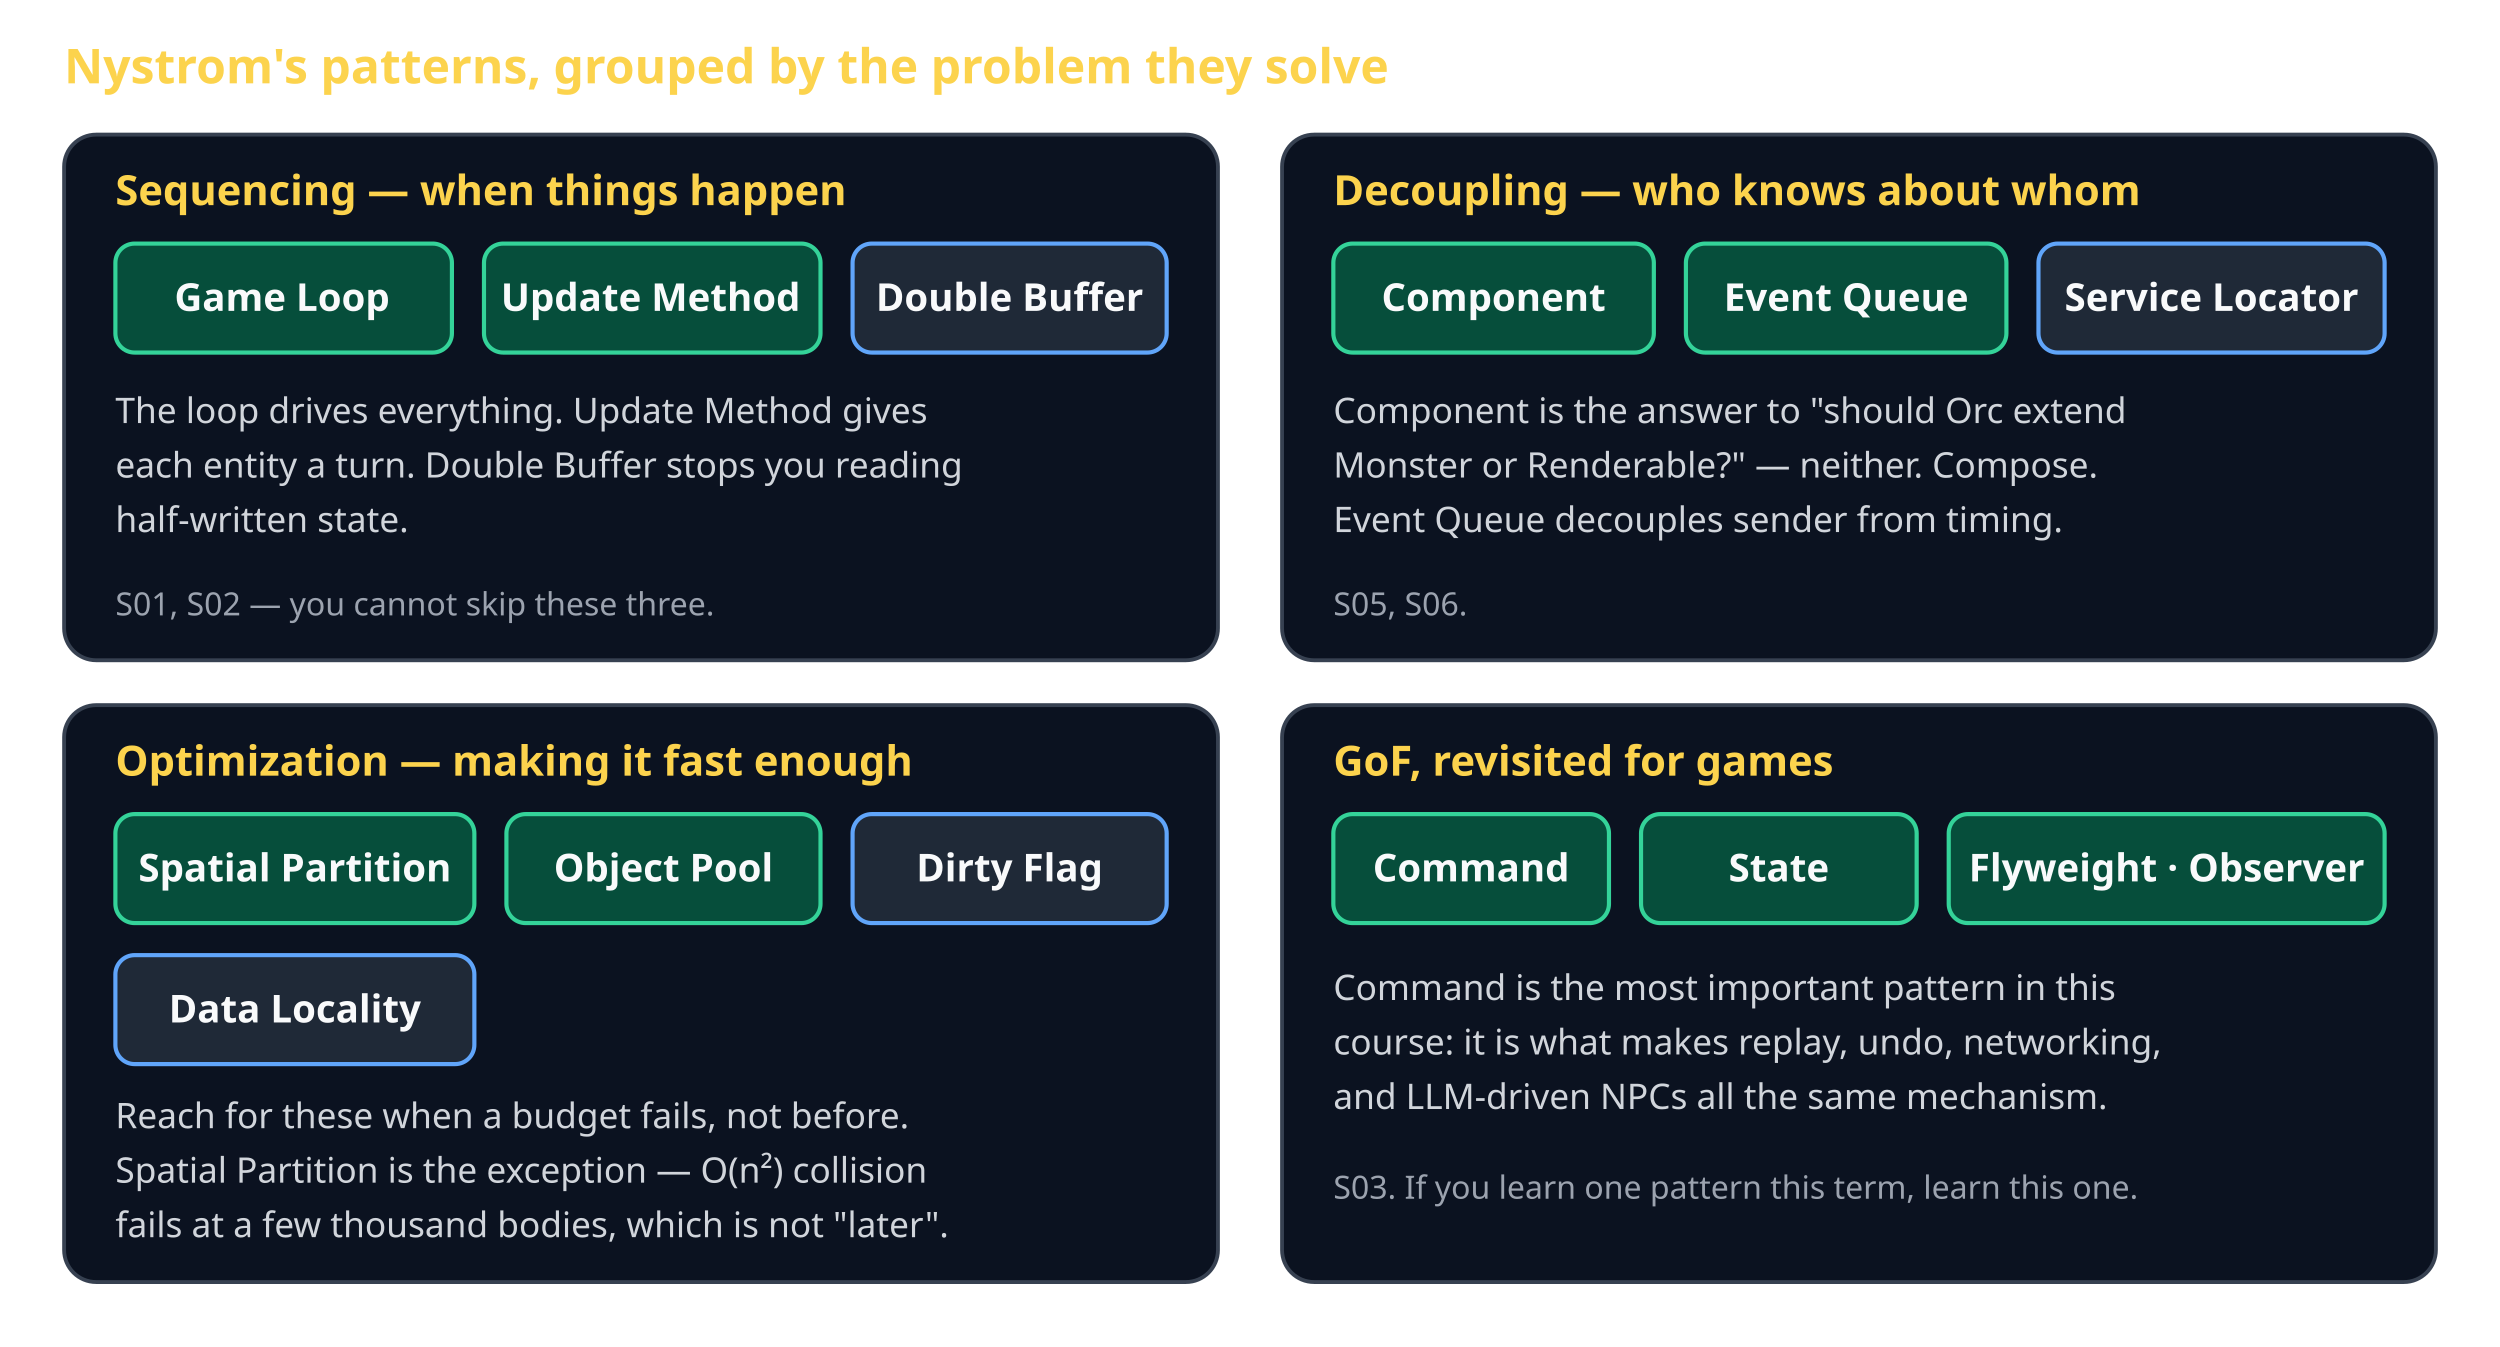
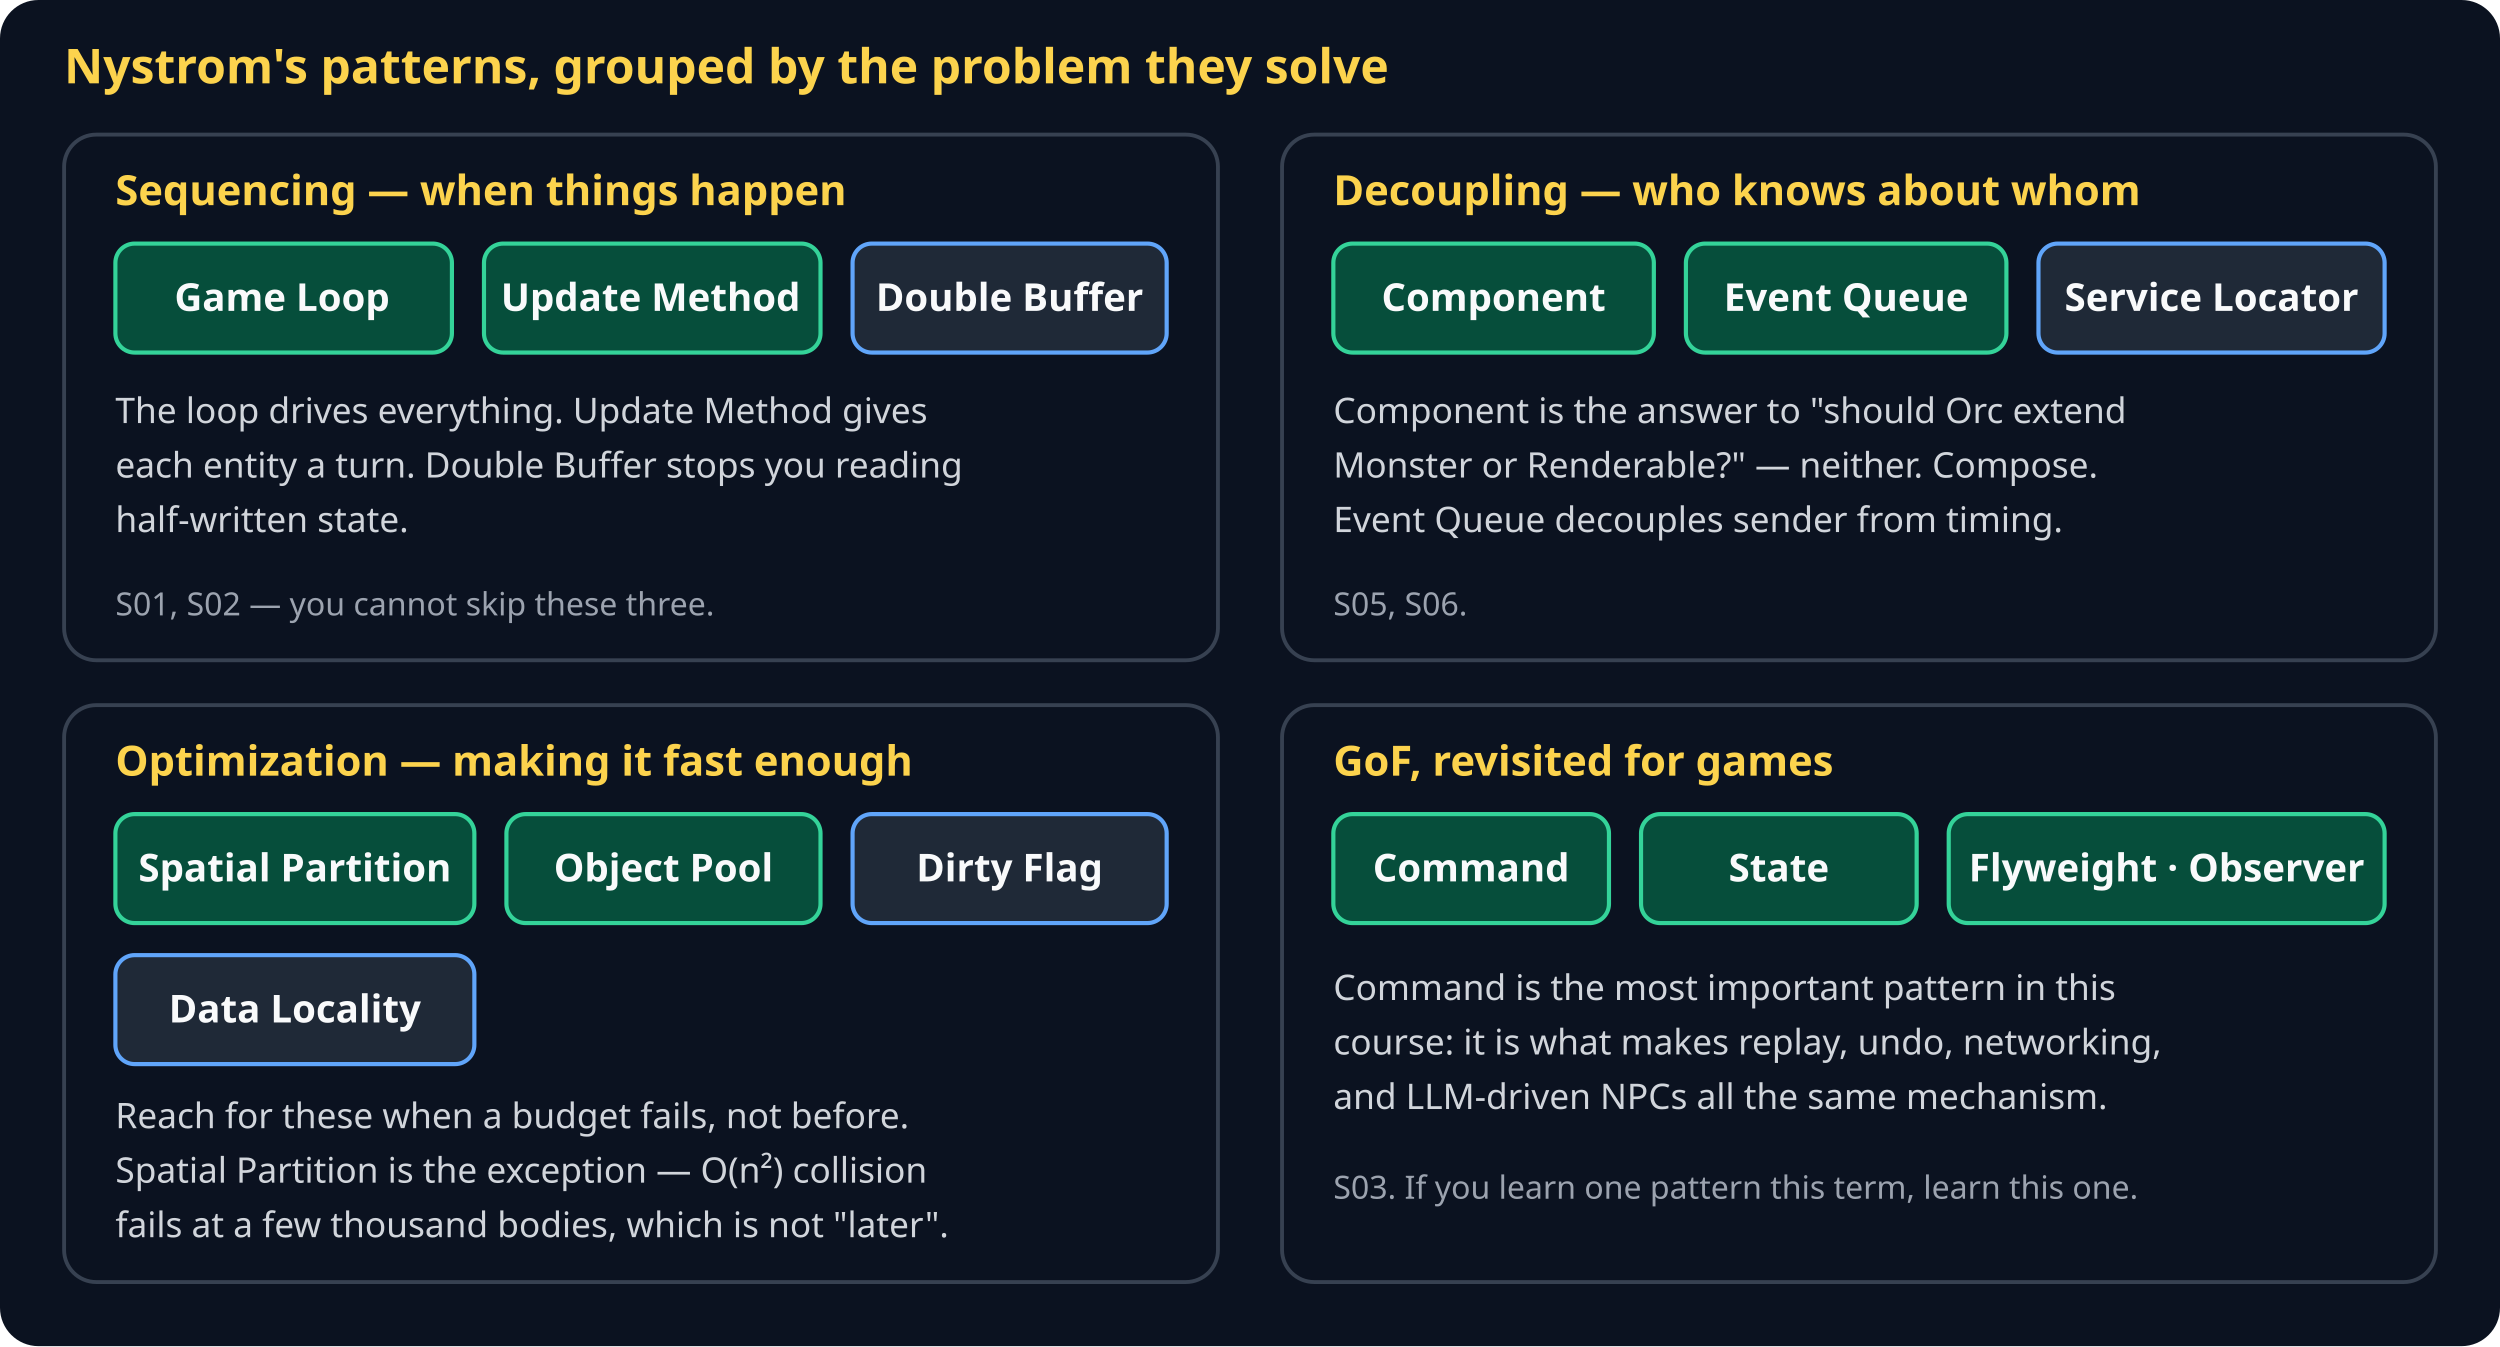
<svg xmlns="http://www.w3.org/2000/svg" viewBox="0 0 780 420" font-family="ui-sans-serif, system-ui, sans-serif" font-size="13">
  <style>
    .panel { fill: #0b1220; stroke: #374151; stroke-width: 1.2; rx: 10; ry: 10; }
    .node  { fill: #1f2937; stroke: #60a5fa; stroke-width: 1.3; rx: 6; ry: 6; }
    .good  { fill: #064e3b; stroke: #34d399; stroke-width: 1.3; rx: 6; ry: 6; }
    .warn  { fill: #7c2d12; stroke: #fb923c; stroke-width: 1.3; rx: 6; ry: 6; }
    .h     { fill: #fcd34d; font-weight: 700; }
    .label { fill: #f9fafb; font-weight: 700; font-size: 12px; }
    .body  { fill: #d1d5db; font-size: 11px; }
    .mute  { fill: #9ca3af; font-size: 10px; }
  </style>
+   <rect class="bg" x="0" y="0" width="780" height="420" fill="#0b1220" rx="12" ry="12" />
  <text x="20" y="26" class="h" font-size="15">Nystrom's patterns, grouped by the problem they solve</text>
  <rect class="panel" x="20" y="42" width="360" height="164" />
  <text x="36" y="64" class="h">Sequencing — when things happen</text>
  <rect class="good" x="36" y="76" width="105" height="34" />
  <text x="88" y="97" text-anchor="middle" class="label">Game Loop</text>
  <rect class="good" x="151" y="76" width="105" height="34" />
  <text x="203" y="97" text-anchor="middle" class="label">Update Method</text>
  <rect class="node" x="266" y="76" width="98" height="34" />
  <text x="315" y="97" text-anchor="middle" class="label">Double Buffer</text>
  <text x="36" y="132" class="body">The loop drives everything. Update Method gives</text>
  <text x="36" y="149" class="body">each entity a turn. Double Buffer stops you reading</text>
  <text x="36" y="166" class="body">half-written state.</text>
  <text x="36" y="192" class="mute">S01, S02 — you cannot skip these three.</text>
  <rect class="panel" x="400" y="42" width="360" height="164" />
  <text x="416" y="64" class="h">Decoupling — who knows about whom</text>
  <rect class="good" x="416" y="76" width="100" height="34" />
  <text x="466" y="97" text-anchor="middle" class="label">Component</text>
  <rect class="good" x="526" y="76" width="100" height="34" />
  <text x="576" y="97" text-anchor="middle" class="label">Event Queue</text>
  <rect class="node" x="636" y="76" width="108" height="34" />
  <text x="690" y="97" text-anchor="middle" class="label">Service Locator</text>
  <text x="416" y="132" class="body">Component is the answer to "should Orc extend</text>
  <text x="416" y="149" class="body">Monster or Renderable?" — neither. Compose.</text>
  <text x="416" y="166" class="body">Event Queue decouples sender from timing.</text>
  <text x="416" y="192" class="mute">S05, S06.</text>
  <rect class="panel" x="20" y="220" width="360" height="180" />
  <text x="36" y="242" class="h">Optimization — making it fast enough</text>
  <rect class="good" x="36" y="254" width="112" height="34" />
  <text x="92" y="275" text-anchor="middle" class="label">Spatial Partition</text>
  <rect class="good" x="158" y="254" width="98" height="34" />
  <text x="207" y="275" text-anchor="middle" class="label">Object Pool</text>
  <rect class="node" x="266" y="254" width="98" height="34" />
  <text x="315" y="275" text-anchor="middle" class="label">Dirty Flag</text>
  <rect class="node" x="36" y="298" width="112" height="34" />
  <text x="92" y="319" text-anchor="middle" class="label">Data Locality</text>
  <text x="36" y="352" class="body">Reach for these when a budget fails, not before.</text>
  <text x="36" y="369" class="body">Spatial Partition is the exception — O(n²) collision</text>
  <text x="36" y="386" class="body">fails at a few thousand bodies, which is not "later".</text>
  <rect class="panel" x="400" y="220" width="360" height="180" />
  <text x="416" y="242" class="h">GoF, revisited for games</text>
  <rect class="good" x="416" y="254" width="86" height="34" />
  <text x="459" y="275" text-anchor="middle" class="label">Command</text>
  <rect class="good" x="512" y="254" width="86" height="34" />
  <text x="555" y="275" text-anchor="middle" class="label">State</text>
  <rect class="good" x="608" y="254" width="136" height="34" />
  <text x="676" y="275" text-anchor="middle" class="label">Flyweight · Observer</text>
  <text x="416" y="312" class="body">Command is the most important pattern in this</text>
  <text x="416" y="329" class="body">course: it is what makes replay, undo, networking,</text>
  <text x="416" y="346" class="body">and LLM-driven NPCs all the same mechanism.</text>
  <text x="416" y="374" class="mute">S03. If you learn one pattern this term, learn this one.</text>
</svg>
